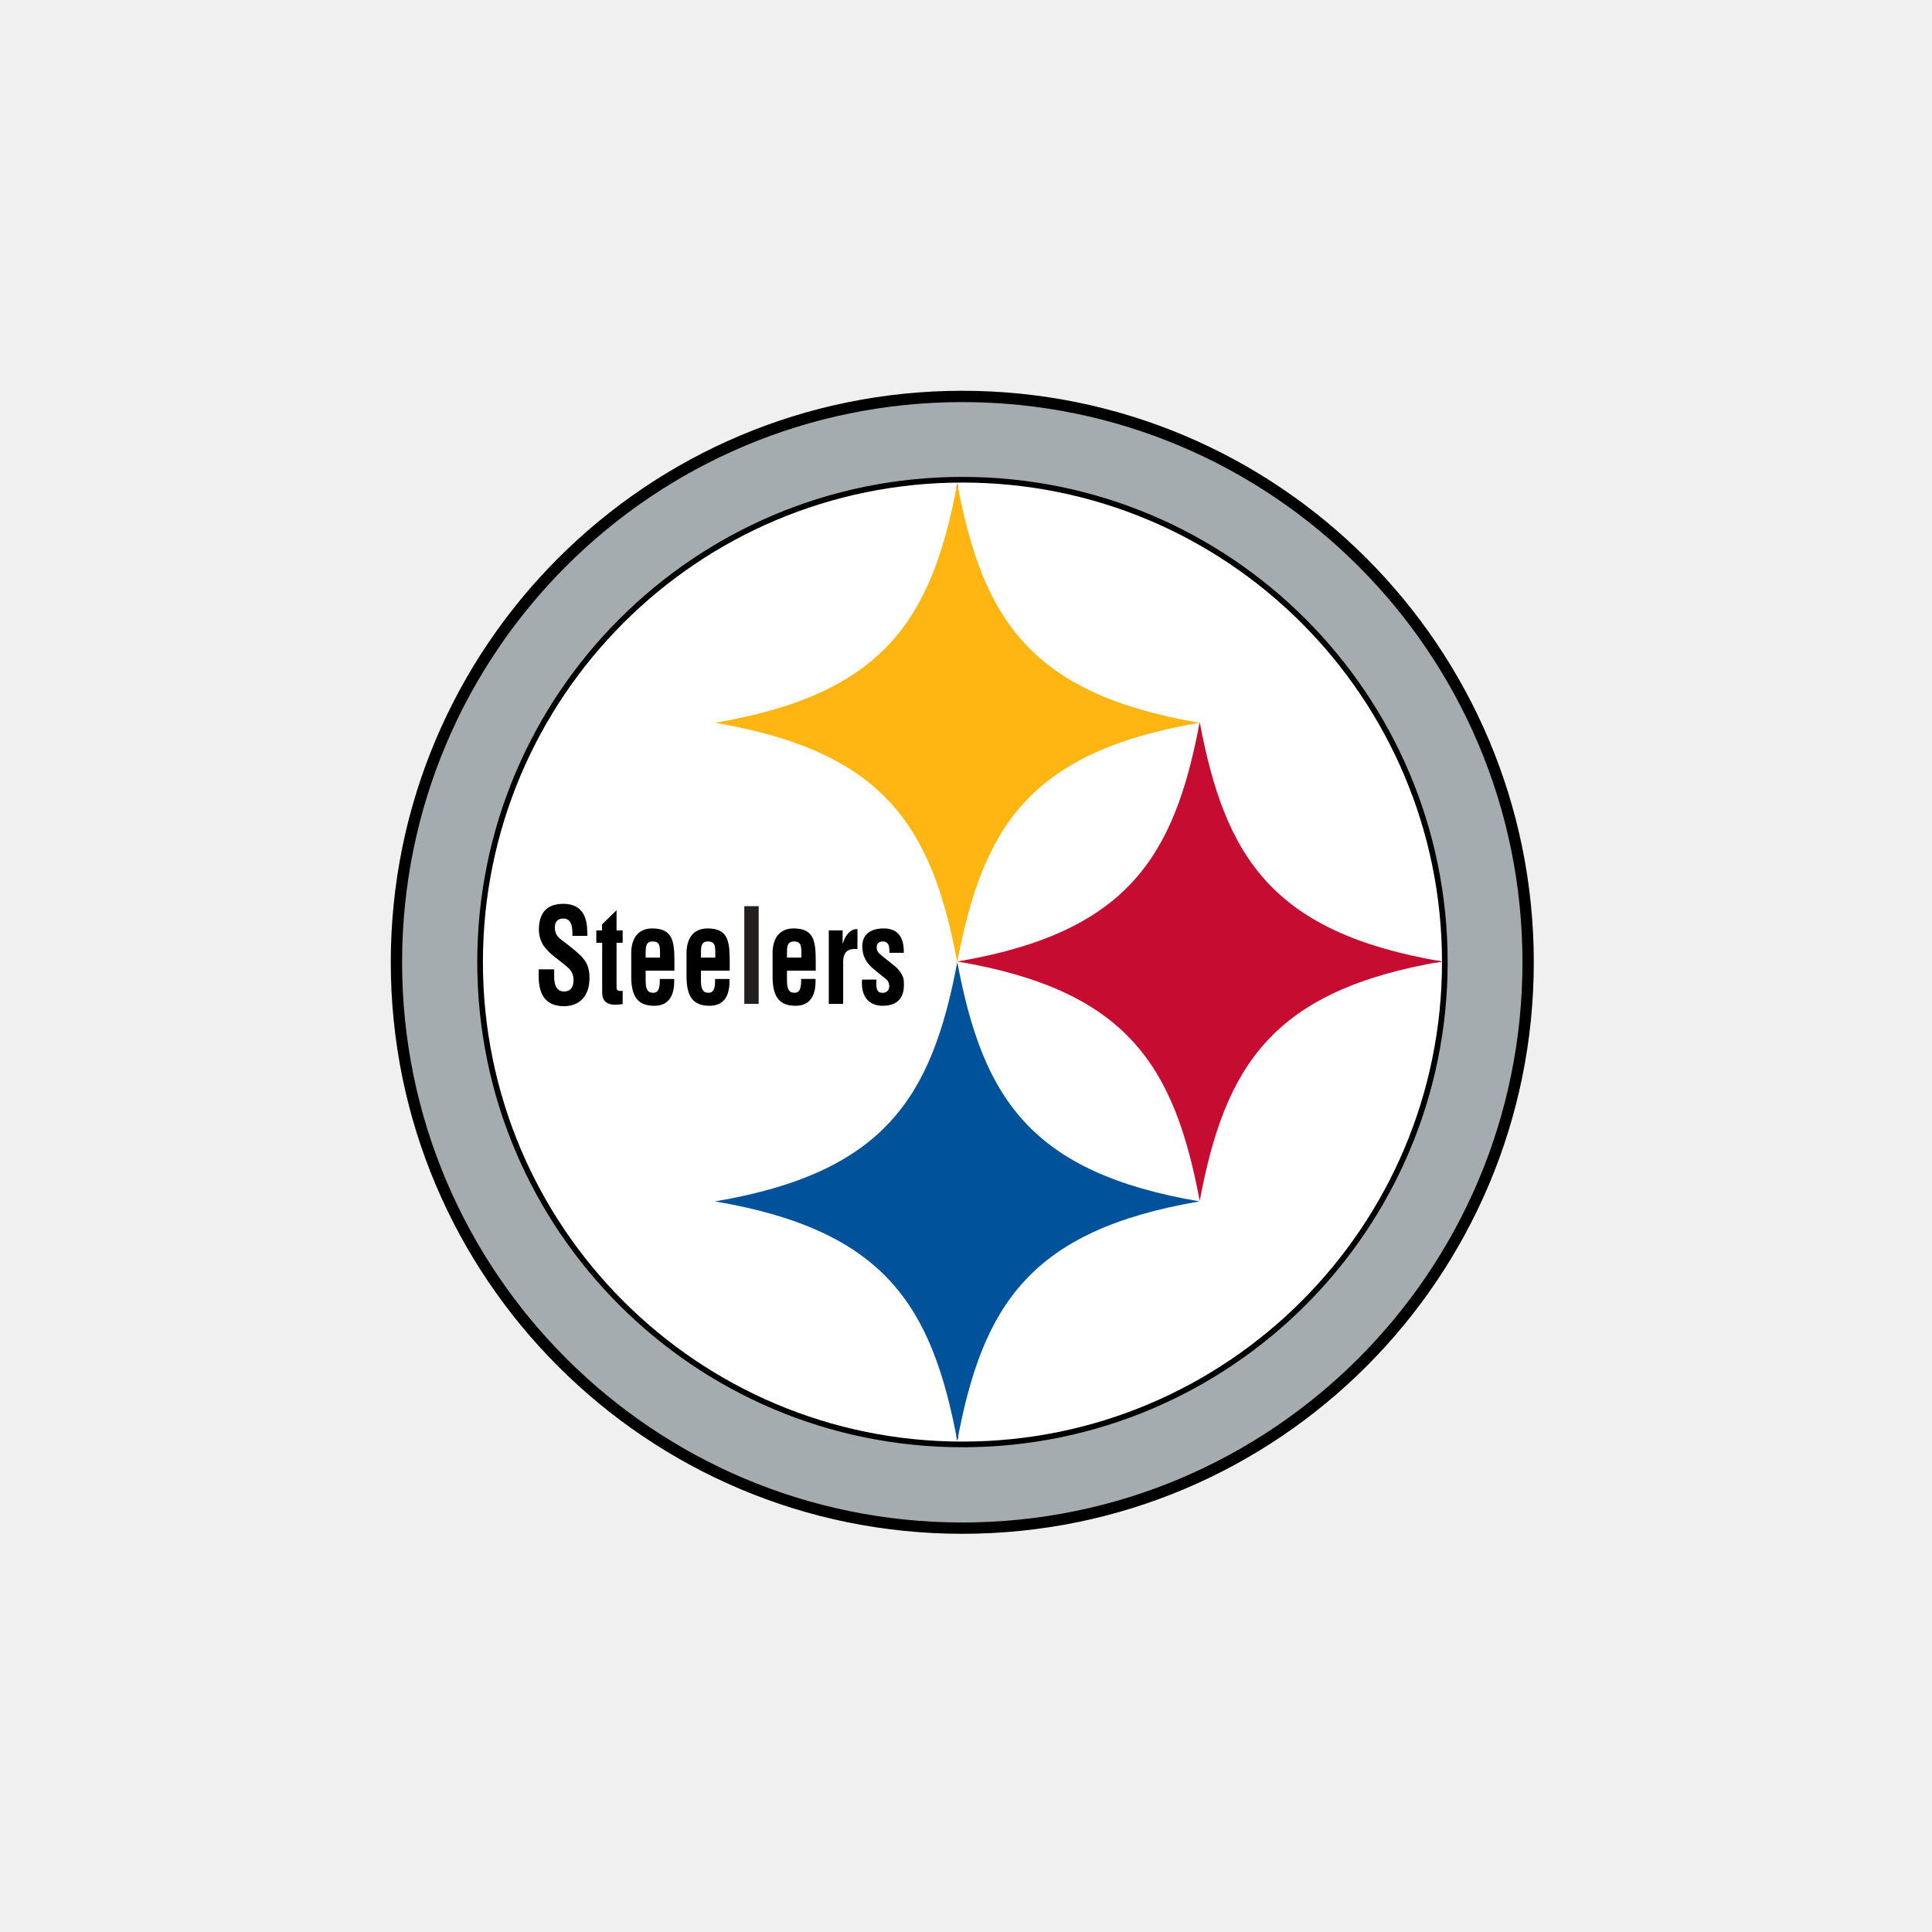
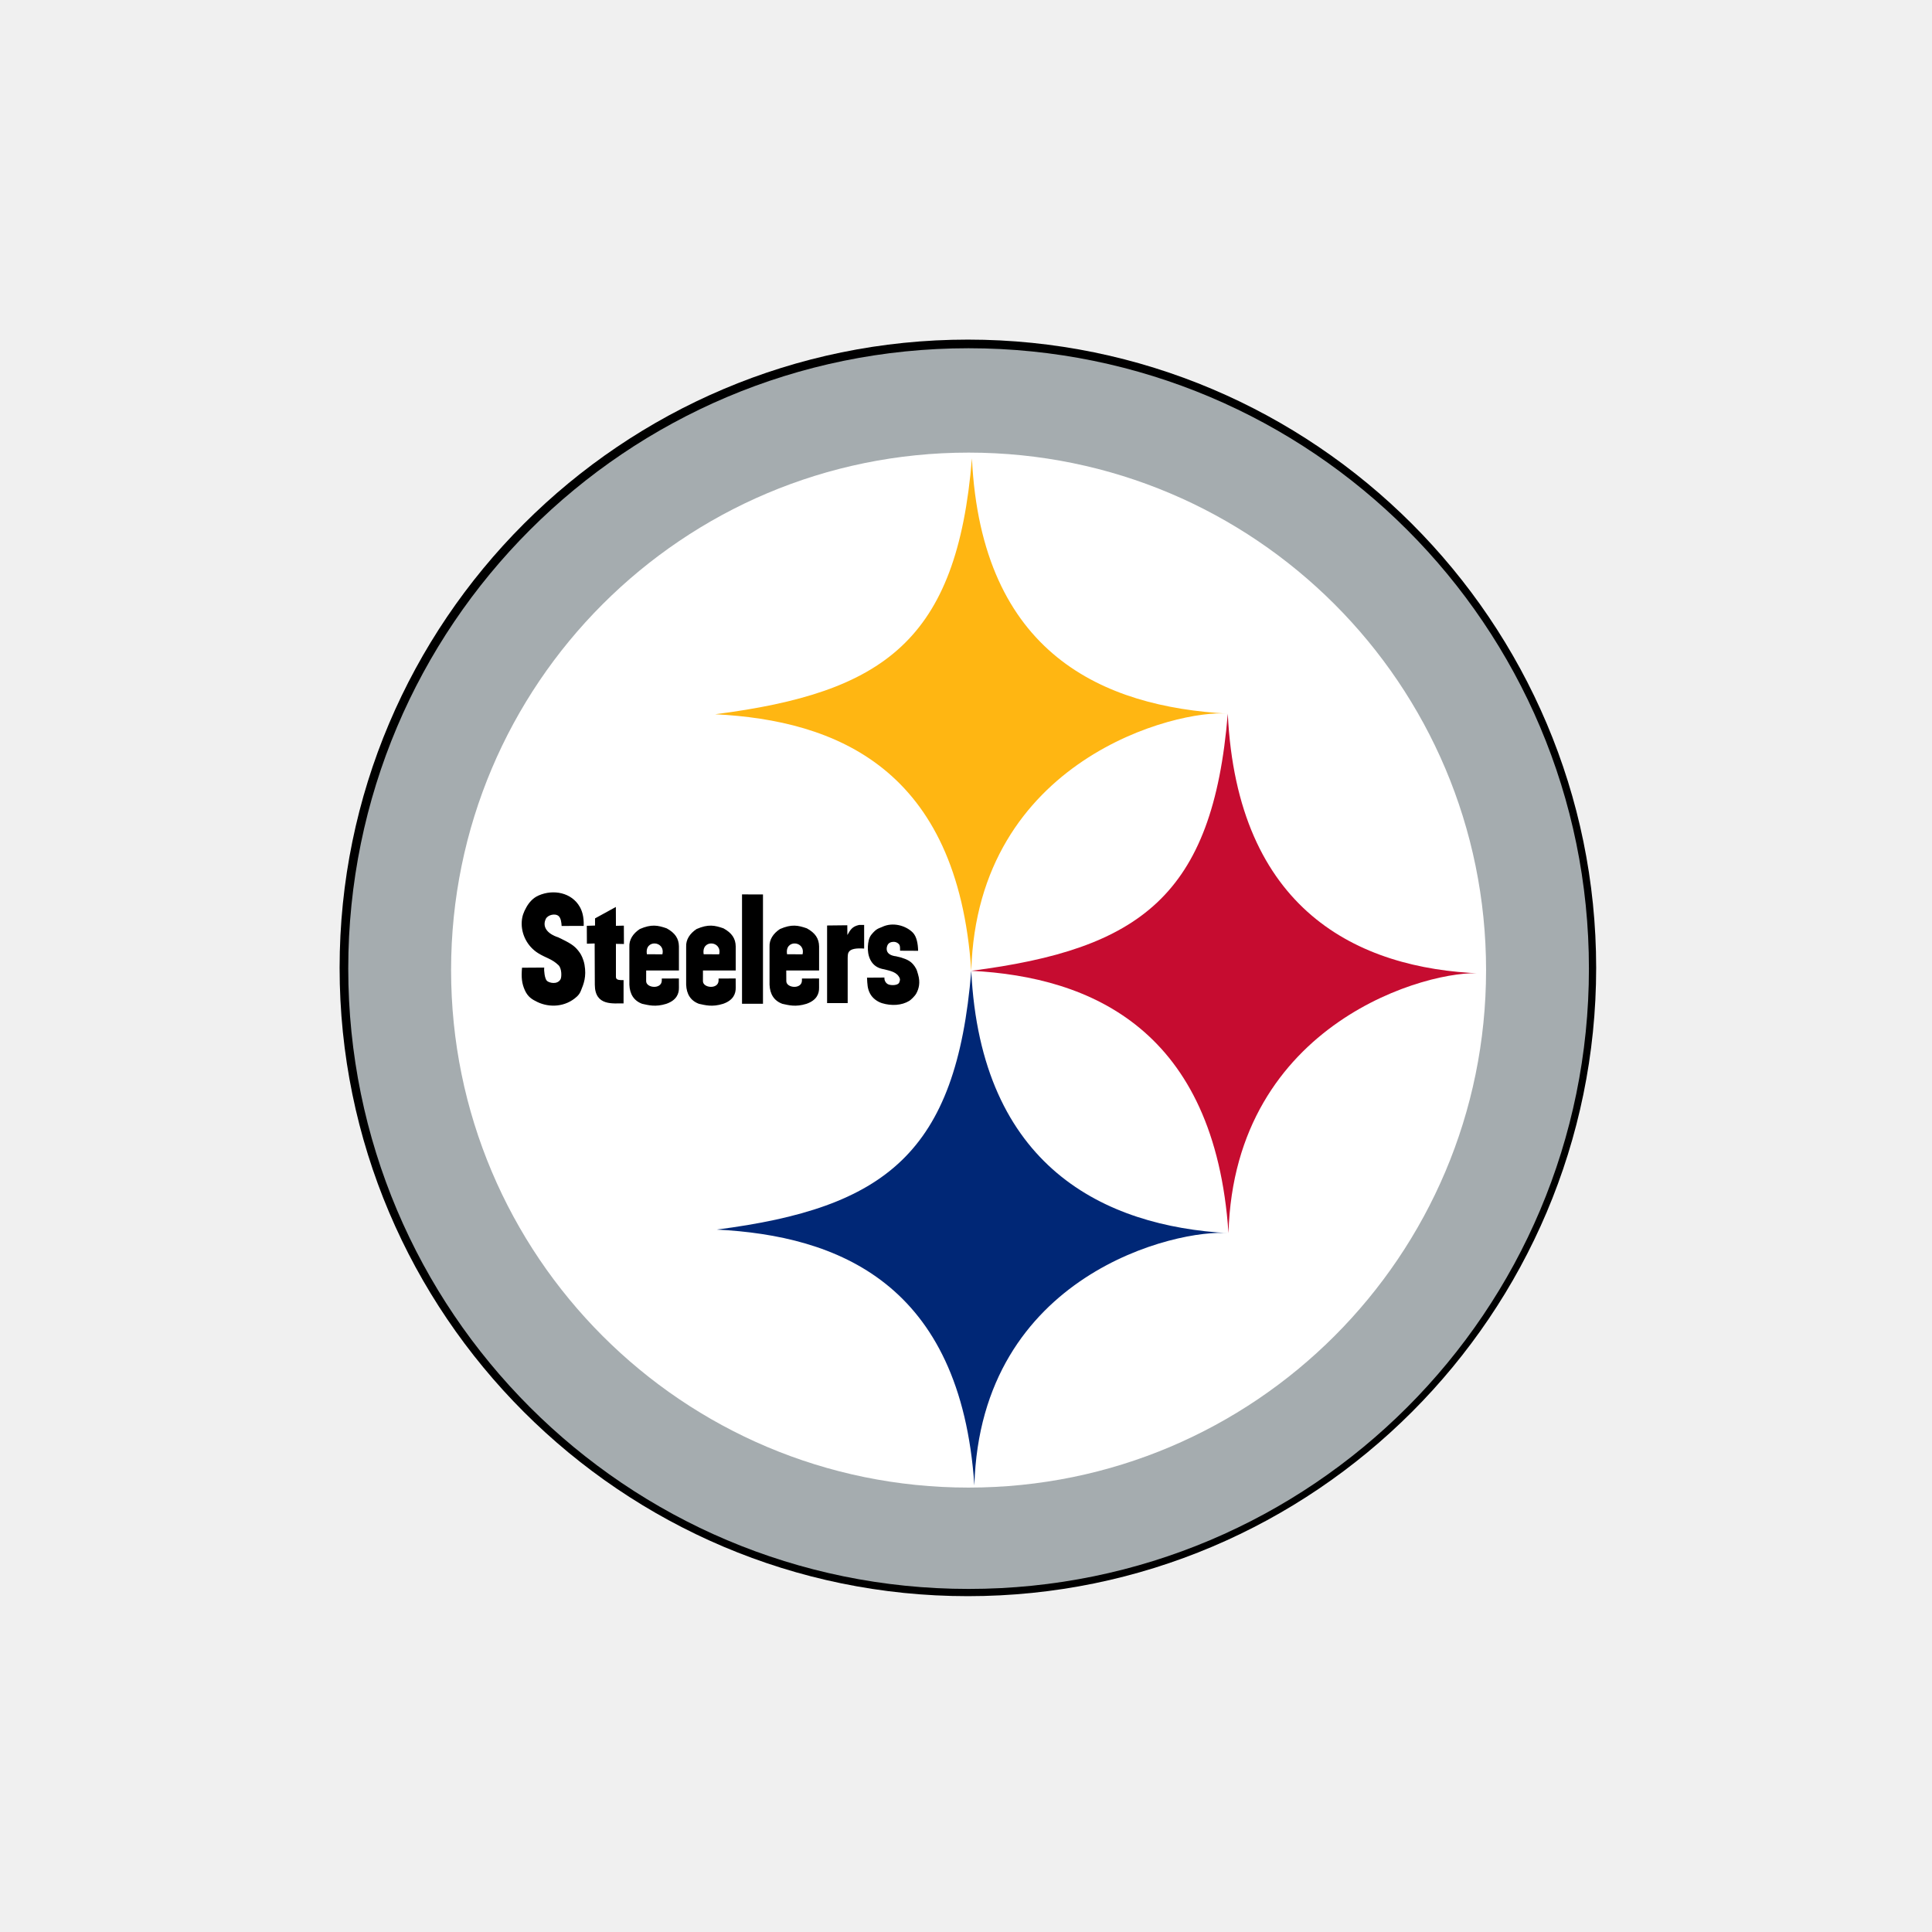
<svg xmlns="http://www.w3.org/2000/svg" width="512" height="512" viewBox="0 0 512 512">
-   <g fill="none" fill-rule="evenodd">
-     <path d="M255.019 105.059c-82.82 0-149.96 67.137-149.96 149.954 0 82.821 67.14 149.96 149.96 149.96 82.815 0 149.951-67.139 149.951-149.96 0-82.817-67.141-149.954-149.951-149.954zm.046 276.98c-70.186 0-127.087-56.895-127.087-127.078 0-70.185 56.9-127.08 127.087-127.08 70.182 0 127.08 56.895 127.08 127.08 0 70.183-56.898 127.077-127.08 127.077z" fill="#A5ACAF" />
-     <path d="M255.019 105.059c-82.82 0-149.96 67.137-149.96 149.954 0 82.821 67.14 149.96 149.96 149.96 82.815 0 149.951-67.139 149.951-149.96 0-82.817-67.141-149.954-149.951-149.954zm.046 276.98c-70.186 0-127.087-56.895-127.087-127.078 0-70.185 56.9-127.08 127.087-127.08 70.182 0 127.08 56.895 127.08 127.08 0 70.183-56.898 127.077-127.08 127.077z" stroke="#000" stroke-width="3" />
-     <path d="M189.565 252.088c-.025-1.972-.468-2.59-1.99-2.59-1.908 0-1.815 1.724-1.815 3.487v.793h3.805v-1.69zm-16.649-2.59c-1.9 0-1.817 1.724-1.817 3.487v.793h3.814v-1.69c-.03-1.972-.473-2.59-1.997-2.59zm39.455 2.59c-.032-1.972-.467-2.59-1.995-2.59-1.908 0-1.82 1.724-1.82 3.487v.793h3.815v-1.69zm42.694-124.207c-70.186 0-127.087 56.895-127.087 127.08 0 70.183 56.9 127.077 127.087 127.077 70.182 0 127.08-56.894 127.08-127.077 0-70.185-56.898-127.08-127.08-127.08zm-105.62 138.767c-4.926 0-6.683-3.247-6.683-7.868v-1.898h4.1v1.515c-.082 2.525.56 4.353 2.588 4.353 1.728 0 2.546-1.074 2.546-3.038 0-1.519-.59-2.557-1.644-3.417-2.142-1.968-4.799-3.38-6.48-5.97a8.167 8.167 0 0 1-1.056-3.969c0-4.417 2.115-6.835 6.45-6.835 6.537 0 6.364 5.94 6.394 8.489h-3.962c.034-2.313-.144-4.588-2.404-4.588-1.376 0-2.253.657-2.253 2.415 0 1.965 1.056 2.729 2.345 3.69 1.352 1 3.84 2.935 4.981 4.247 1.408 1.62 1.853 3.169 1.853 5.418 0 4.901-2.765 7.456-6.775 7.456zm15.564-16.803h-1.616v12.072c.087.833 1.147.73 1.616.66v3.514c-2.255.314-5.422.557-5.422-3.063v-13.183h-1.555v-3.278h1.52v-1.597l3.843-3.751v5.349h1.617v3.277h-.003zm13.71 7.382h-7.623v2.828c.028 2.556.848 3.042 1.994 3.042 1.407 0 1.82-1.21 1.757-3.663h3.816c.142 4.353-1.385 7.109-5.278 7.109-4.396 0-6.187-2.45-6.1-8.173v-5.114c-.176-4.587 1.816-7.206 5.567-7.206 5.308 0 5.864 3.24 5.864 8.553v2.624h.004zm3.224 1.143v-5.114c-.178-4.587 1.818-7.206 5.574-7.206 5.304 0 5.861 3.24 5.861 8.553v2.625h-7.623v2.83c.027 2.555.85 3.043 1.991 3.043 1.407 0 1.82-1.214 1.76-3.664h3.81c.149 4.352-1.377 7.106-5.274 7.106-4.395 0-6.185-2.45-6.099-8.173zm71.748 123.438c-6.74-35.853-19.231-55.785-64.197-63.426 44.966-7.636 57.456-27.565 64.197-63.415-6.74-35.855-19.231-55.785-64.197-63.422 44.966-7.64 57.456-27.57 64.197-63.427 6.74 35.857 19.231 55.787 64.202 63.427-44.968 7.637-57.458 27.567-64.202 63.422 6.744 35.85 19.231 55.779 64.202 63.415-44.97 7.64-57.462 27.573-64.202 63.426zm-56.443-141.66h3.81v25.881h-3.81v-25.882zm13.306 22.949c1.402 0 1.817-1.21 1.758-3.663h3.81c.146 4.353-1.375 7.109-5.278 7.109-4.397 0-6.183-2.45-6.093-8.173v-5.114c-.178-4.587 1.81-7.206 5.564-7.206 5.306 0 5.864 3.24 5.864 8.553v2.625h-7.621v2.83c.03 2.553.852 3.039 1.996 3.039zm12.804-13.081c.473-1.413.942-2.208 1.499-2.76 1.083-1.073 1.817-1.001 2.376-1.036v5.311c-2.114-.237-3.724.38-3.788 3.247v11.251h-3.807v-19.465h3.663v3.449h.057v.003zm10.666 13.08c1.082 0 1.85-.932 1.586-2.174-.057-1.104-1.141-1.722-1.875-2.31l-2.084-1.7c-1.905-1.546-3.137-3.343-3.137-6.138 0-3.002 2.018-4.724 5.68-4.724 3.698 0 5.398 2.276 5.312 6.453h-3.81c.09-2.175-.443-3.005-1.758-3.005-.908 0-1.614.481-1.614 1.588 0 1.139.703 1.654 1.437 2.245l3.102 2.484c.972.655 2.496 2.517 2.616 3.828.323 3.385-.38 6.9-5.658 6.9-2.023 0-5.807-.998-5.368-6.936h3.81c-.29 3.59.886 3.49 1.76 3.49zm83.91 55.129c-6.741-35.848-19.232-55.783-64.204-63.422 44.972-7.641 57.459-27.568 64.204-63.428 6.74 35.86 19.23 55.787 64.203 63.428-44.972 7.639-57.46 27.569-64.203 63.422z" fill="#FFF" />
-     <path d="M149.386 249.532c-1.289-.962-2.345-1.724-2.345-3.691 0-1.758.877-2.414 2.253-2.414 2.26 0 2.438 2.274 2.404 4.587h3.962c-.033-2.55.143-8.486-6.393-8.486-4.336 0-6.451 2.413-6.451 6.833 0 1.377.386 2.795 1.057 3.969 1.68 2.586 4.337 3.999 6.48 5.968 1.053.862 1.643 1.9 1.643 3.418 0 1.964-.821 3.038-2.546 3.038-2.028 0-2.67-1.83-2.588-4.353v-1.514h-4.1v1.898c0 4.62 1.757 7.867 6.683 7.867 4.01 0 6.775-2.552 6.775-7.452 0-2.25-.445-3.797-1.853-5.418-1.141-1.317-3.63-3.25-4.981-4.25zm14.007-8.316l-3.84 3.752v1.596h-1.524v3.28h1.556v13.179c0 3.62 3.167 3.38 5.424 3.068v-3.519c-.47.074-1.53.178-1.618-.655v-12.072h1.618v-3.278h-1.618v-5.351h.002zm9.463 4.834c-3.751 0-5.743 2.619-5.566 7.206v5.114c-.089 5.726 1.699 8.173 6.1 8.173 3.893 0 5.42-2.756 5.277-7.109h-3.815c.061 2.453-.352 3.663-1.758 3.663-1.146 0-1.966-.484-1.991-3.042v-2.828h7.621v-2.625c-.004-5.312-.56-8.552-5.868-8.552zm2.057 7.728H171.1v-.793c0-1.763-.083-3.487 1.817-3.487 1.524 0 1.967.62 1.993 2.592v1.688h.004zm18.405 5.656h-3.81c.057 2.453-.35 3.663-1.76 3.663-1.141 0-1.963-.484-1.988-3.042v-2.828h7.62v-2.625c0-5.314-.557-8.555-5.863-8.555-3.753 0-5.747 2.62-5.574 7.207v5.113c-.086 5.726 1.706 8.172 6.103 8.172 3.898.004 5.421-2.752 5.272-7.105zm-7.558-6.452c0-1.761-.093-3.486 1.816-3.486 1.52 0 1.959.62 1.99 2.592v1.69h-3.806v-.796z" fill="#000" />
-     <path fill="#231F1F" d="M197.248 240.147h3.81v25.882h-3.81z" />
-     <path d="M216.176 257.227v-2.625c0-5.314-.555-8.555-5.863-8.555-3.752 0-5.742 2.62-5.567 7.207v5.113c-.09 5.726 1.7 8.172 6.094 8.172 3.902 0 5.426-2.754 5.282-7.106h-3.815c.062 2.449-.351 3.664-1.757 3.664-1.141 0-1.965-.486-1.996-3.042v-2.83h7.622v.002zm-7.62-4.245c0-1.761-.088-3.486 1.82-3.486 1.528 0 1.963.62 1.995 2.592v1.69h-3.815v-.796zm11.082-6.415v19.464h3.81v-11.25c.06-2.867 1.671-3.484 3.785-3.247v-5.312c-.56.034-1.293-.037-2.373 1.034-.558.554-1.027 1.347-1.498 2.762h-.059v-3.451h-3.665zm8.815 13.04c-.44 5.938 3.345 6.936 5.368 6.936 5.278 0 5.98-3.515 5.658-6.9-.12-1.31-1.644-3.173-2.616-3.828l-3.102-2.484c-.73-.59-1.437-1.106-1.437-2.245 0-1.108.703-1.588 1.614-1.588 1.318 0 1.849.83 1.761 3.005h3.808c.09-4.175-1.61-6.453-5.308-6.453-3.665 0-5.685 1.725-5.685 4.724 0 2.795 1.232 4.589 3.14 6.138l2.084 1.7c.735.588 1.815 1.206 1.875 2.31.265 1.242-.503 2.175-1.587 2.175-.877 0-2.047.1-1.758-3.49h-3.815z" fill="#000" />
-     <path d="M253.691 254.967c6.744-35.855 19.231-55.785 64.202-63.422-44.968-7.64-57.458-27.57-64.202-63.427-6.74 35.857-19.231 55.787-64.197 63.427 44.966 7.637 57.456 27.567 64.197 63.422v-.006.006" fill="#FFB612" />
-     <path d="M253.691 254.967v-.006.002c-6.74 35.854-19.231 55.783-64.197 63.42 44.966 7.64 57.456 27.572 64.197 63.425 6.74-35.853 19.231-55.785 64.202-63.426-44.97-7.636-57.458-27.565-64.202-63.415" fill="#00539B" />
-     <path d="M317.934 191.375c-6.741 35.86-19.232 55.787-64.204 63.43 44.972 7.637 57.459 27.572 64.204 63.42 6.74-35.848 19.23-55.783 64.203-63.42-44.972-7.643-57.46-27.572-64.203-63.43" fill="#C60C30" />
+   <g fill="none">
+     <path d="M90 256.496C90 348.308 164.69 423 256.5 423c91.806 0 166.5-74.692 166.5-166.504C423 164.688 348.306 90 256.5 90 164.69 90 90 164.688 90 256.496" fill="#000" />
+     <path d="M256.685 421.083c90.794 0 164.397-73.61 164.397-164.403 0-90.79-73.603-164.393-164.397-164.393S92.29 165.89 92.29 256.68c0 90.794 73.602 164.403 164.396 164.403" fill="#A5ACAF" />
+     <path d="M256.685 394.226c75.743 0 137.14-61.401 137.14-137.136 0-75.742-61.397-137.144-137.14-137.144-75.742 0-137.143 61.402-137.143 137.144 0 75.735 61.401 137.136 137.143 137.136" fill="#FFF" />
+     <path d="M257.398 257.272c1.584-56.172 54.645-69.36 67.976-68.15-32.863-1.788-65.295-15.672-67.802-67.643-3.959 48.33-23.35 62.07-68.04 67.806 31.921 1.618 64.233 14.25 67.866 67.987" fill="#FFB612" />
+     <path d="M325.563 326.798c1.584-56.173 53.71-70.033 67.046-68.823-32.973-1.218-64.732-16.89-67.235-68.854-3.959 48.331-23.287 62.415-67.977 68.15 31.922 1.619 64.528 15.79 68.166 69.527" fill="#C60C30" />
+     <path d="M258.221 393.657c1.58-56.18 54.007-68.07 67.342-66.86-32.86-1.785-65.659-17.551-68.166-69.523-3.958 48.33-22.776 62.85-67.462 68.577 31.918 1.626 64.65 14.069 68.286 67.806" fill="#002776" />
+     <path d="M219.188 245.265v20.564h5.456v-11.917c.065-1.24-.245-2.858 4.363-2.533v-6.261h-1.33c-1.823.404-2.307 1.255-3.112 2.673l-.023-2.586-5.354.06zm24.124 6.705c-.042-1.86-.382-3.788-1.418-4.835-1.856-1.875-5.33-2.843-8.121-1.486-.84.408-1.452.318-2.855 2.053-.665.82-.854 2.038-.918 3.093-.133 2.23.604 5.172 3.64 5.94 1.694.427 3.63.65 4.53 2.015.495.745.352 1.055.132 1.625-.321.813-2.12.798-2.843.515-.714-.273-1.164-1.108-1.07-1.83l-4.62.03c.09 1.785.102 2.866.786 4.185.654 1.278 1.985 2.208 3.203 2.579 2.476.752 5.21.62 7.229-.628.37-.23 1.414-1.176 1.833-1.935.7-1.27 1.112-2.893.488-5.03-.298-1.024-.325-1.145-.51-1.504-1.104-2.098-2.514-2.503-3.978-2.998.05 0-1.365-.325-1.312-.325-2.582-.288-2.74-1.75-2.397-2.741.28-.82.938-1.093 1.781-1.093.722.008 1.43.51 1.558 1.04.09.378.08.813.08 1.308l4.782.023zm-88.625-6.586c.08-2.605-.484-4.076-1.04-5.06-2.129-3.757-6.96-4.748-10.915-3.013-1.486.65-2.515 1.834-3.24 3.123-.73 1.309-1.135 2.352-1.226 3.842-.189 3.153 1.388 6.476 4.356 8.329 2.08 1.3 3.603 1.47 5.373 3.168.933.893.862 3.214.555 3.743-.858 1.524-3.089.96-3.637.386-.552-.575-.794-2.658-.684-3.486l-5.887.038c-.227 2.59-.05 4.185.737 5.943.798 1.796 1.917 2.466 3.37 3.161 3.152 1.498 7.406 1.373 10.476-1.493a4.064 4.064 0 0 0 1.024-1.52c.715-1.735 1.513-3.698.957-6.866-.26-1.486-.904-2.696-1.233-3.161-1.092-1.543-1.898-2.246-4.824-3.671.068 0-.922-.42-.85-.42-3.093-.99-4.322-2.88-3.362-4.889.53-1.122 2.533-1.565 3.418-.76.597.545.734 1.72.783 2.62l2.064-.014h3.785zm3.005-.104l-2.181.068.022 4.745 2.057-.064.042 10.915c.022 5.796 4.99 4.9 7.618 4.968l.004-6.166c-2.227.037-2.027-.405-2.027-1.513v-8.102l2.121.038-.018-4.866-2.103.045-.019-4.995-5.516 3.029v1.898zm38.952-8.256v28.984h5.554V237.04zm11.936 15.862l4.103.015c.85-3.596-4.79-4.06-4.102-.015zm-.2 7.127c.012 1.845 4.042 2.223 4.14-.106v-.582l4.538-.023.007 2.424c.042 1.61-.624 3.36-3.346 4.298-2.892.9-4.696.36-6.382 0-2.223-.812-3.3-2.578-3.403-5.066V250.92c-.098-1.883.95-3.52 2.768-4.719 3.096-1.35 4.794-.986 7.12-.181 2.222 1.21 3.22 2.707 3.247 4.798v6.367h-8.704l.015 2.828zm-21.896-7.127l4.103.015c.85-3.596-4.79-4.06-4.103-.015zm-.2 7.127c.011 1.845 4.042 2.223 4.144-.106v-.582l4.533-.023.011 2.424c.038 1.61-.627 3.36-3.35 4.298-2.888.9-4.692.36-6.382 0-2.223-.812-3.297-2.578-3.402-5.066V250.92c-.099-1.883.952-3.52 2.767-4.719 3.1-1.35 4.798-.986 7.12-.181 2.223 1.21 3.22 2.707 3.247 4.798v6.367h-8.68l-.008 2.828zm-14.848-7.127l4.103.015c.85-3.596-4.79-4.06-4.103-.015zm-.2 7.127c.011 1.845 4.042 2.223 4.144-.106v-.582l4.533-.023.011 2.424c.038 1.61-.627 3.36-3.35 4.298-2.888.9-4.695.36-6.381 0-2.224-.812-3.301-2.578-3.403-5.066V250.92c-.099-1.883.949-3.52 2.767-4.719 3.097-1.35 4.798-.986 7.12-.181 2.223 1.21 3.221 2.707 3.247 4.798v6.367h-8.68l-.008 2.828z" fill="#000" />
  </g>
</svg>
